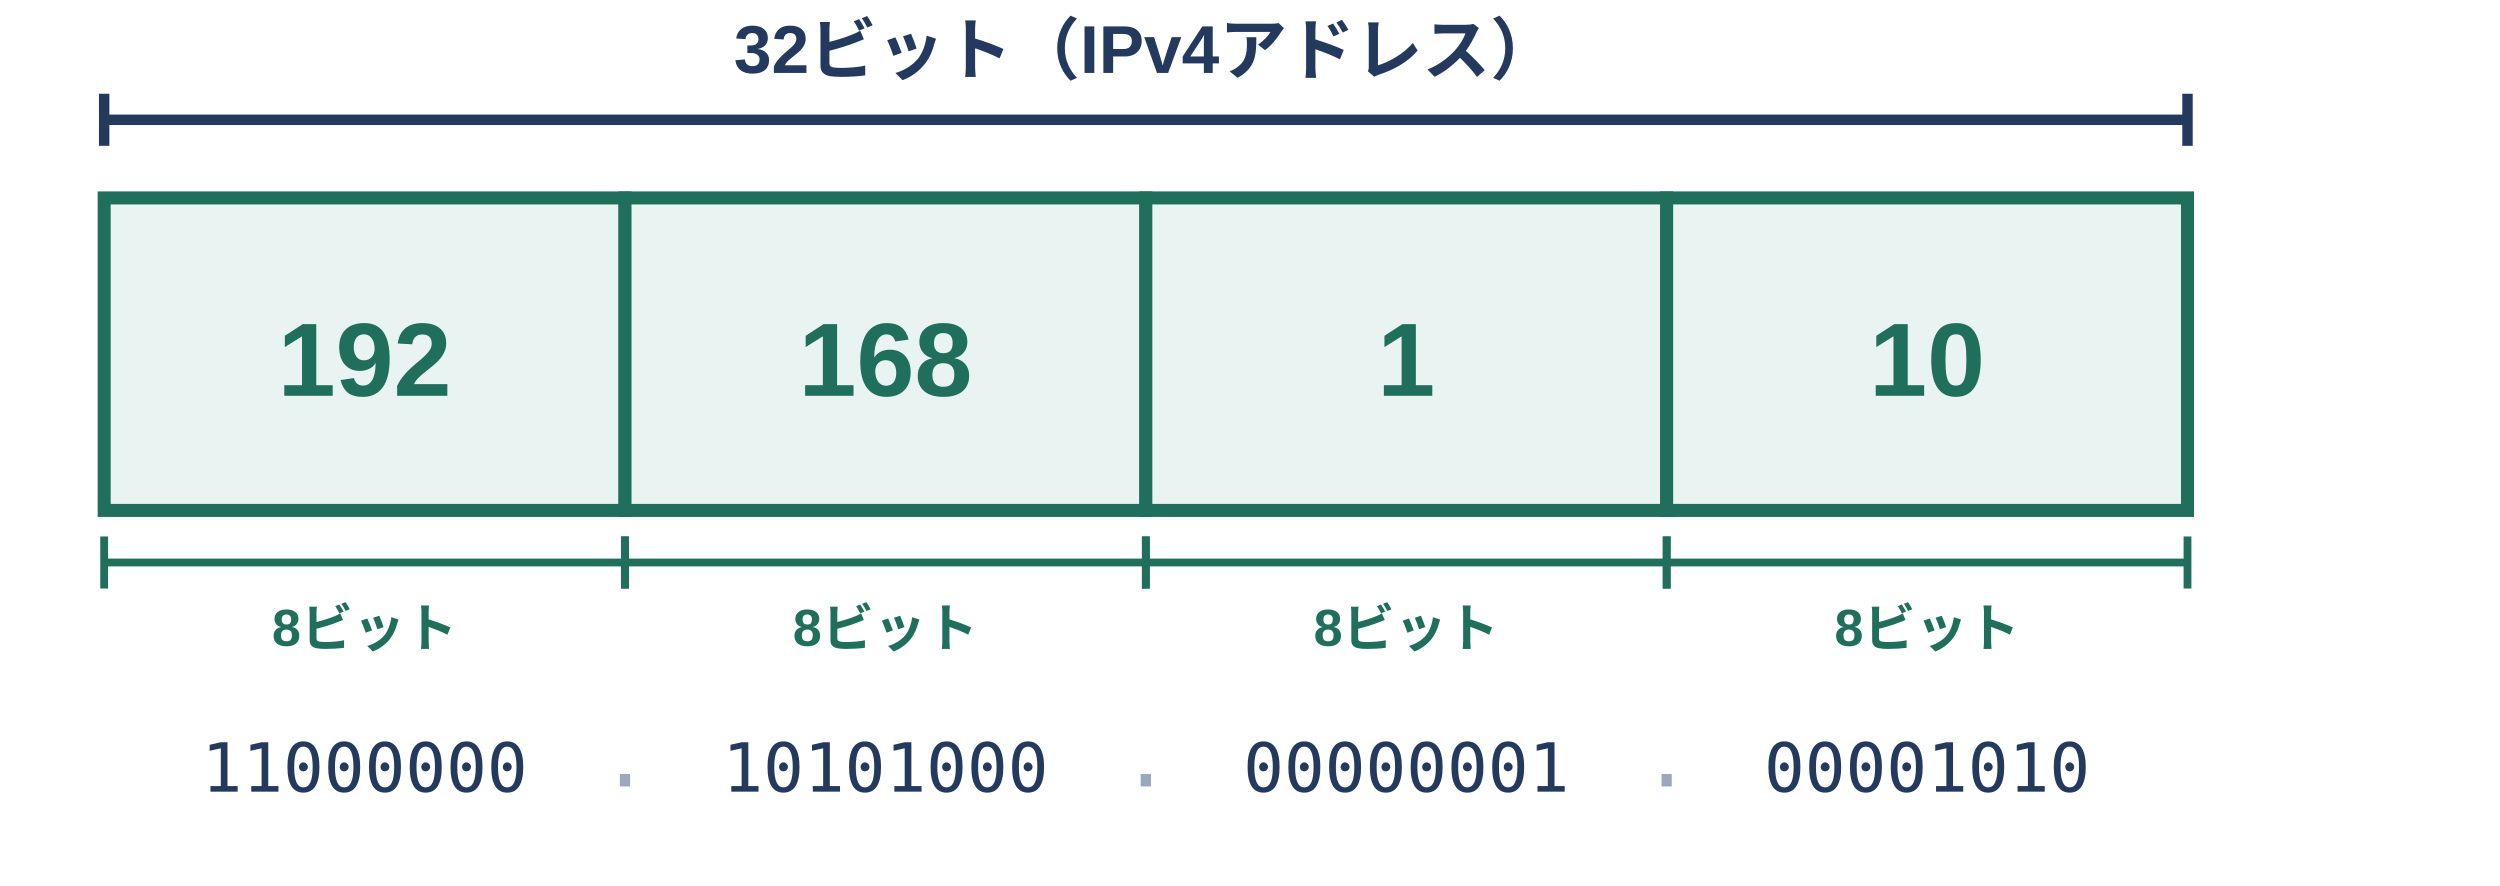
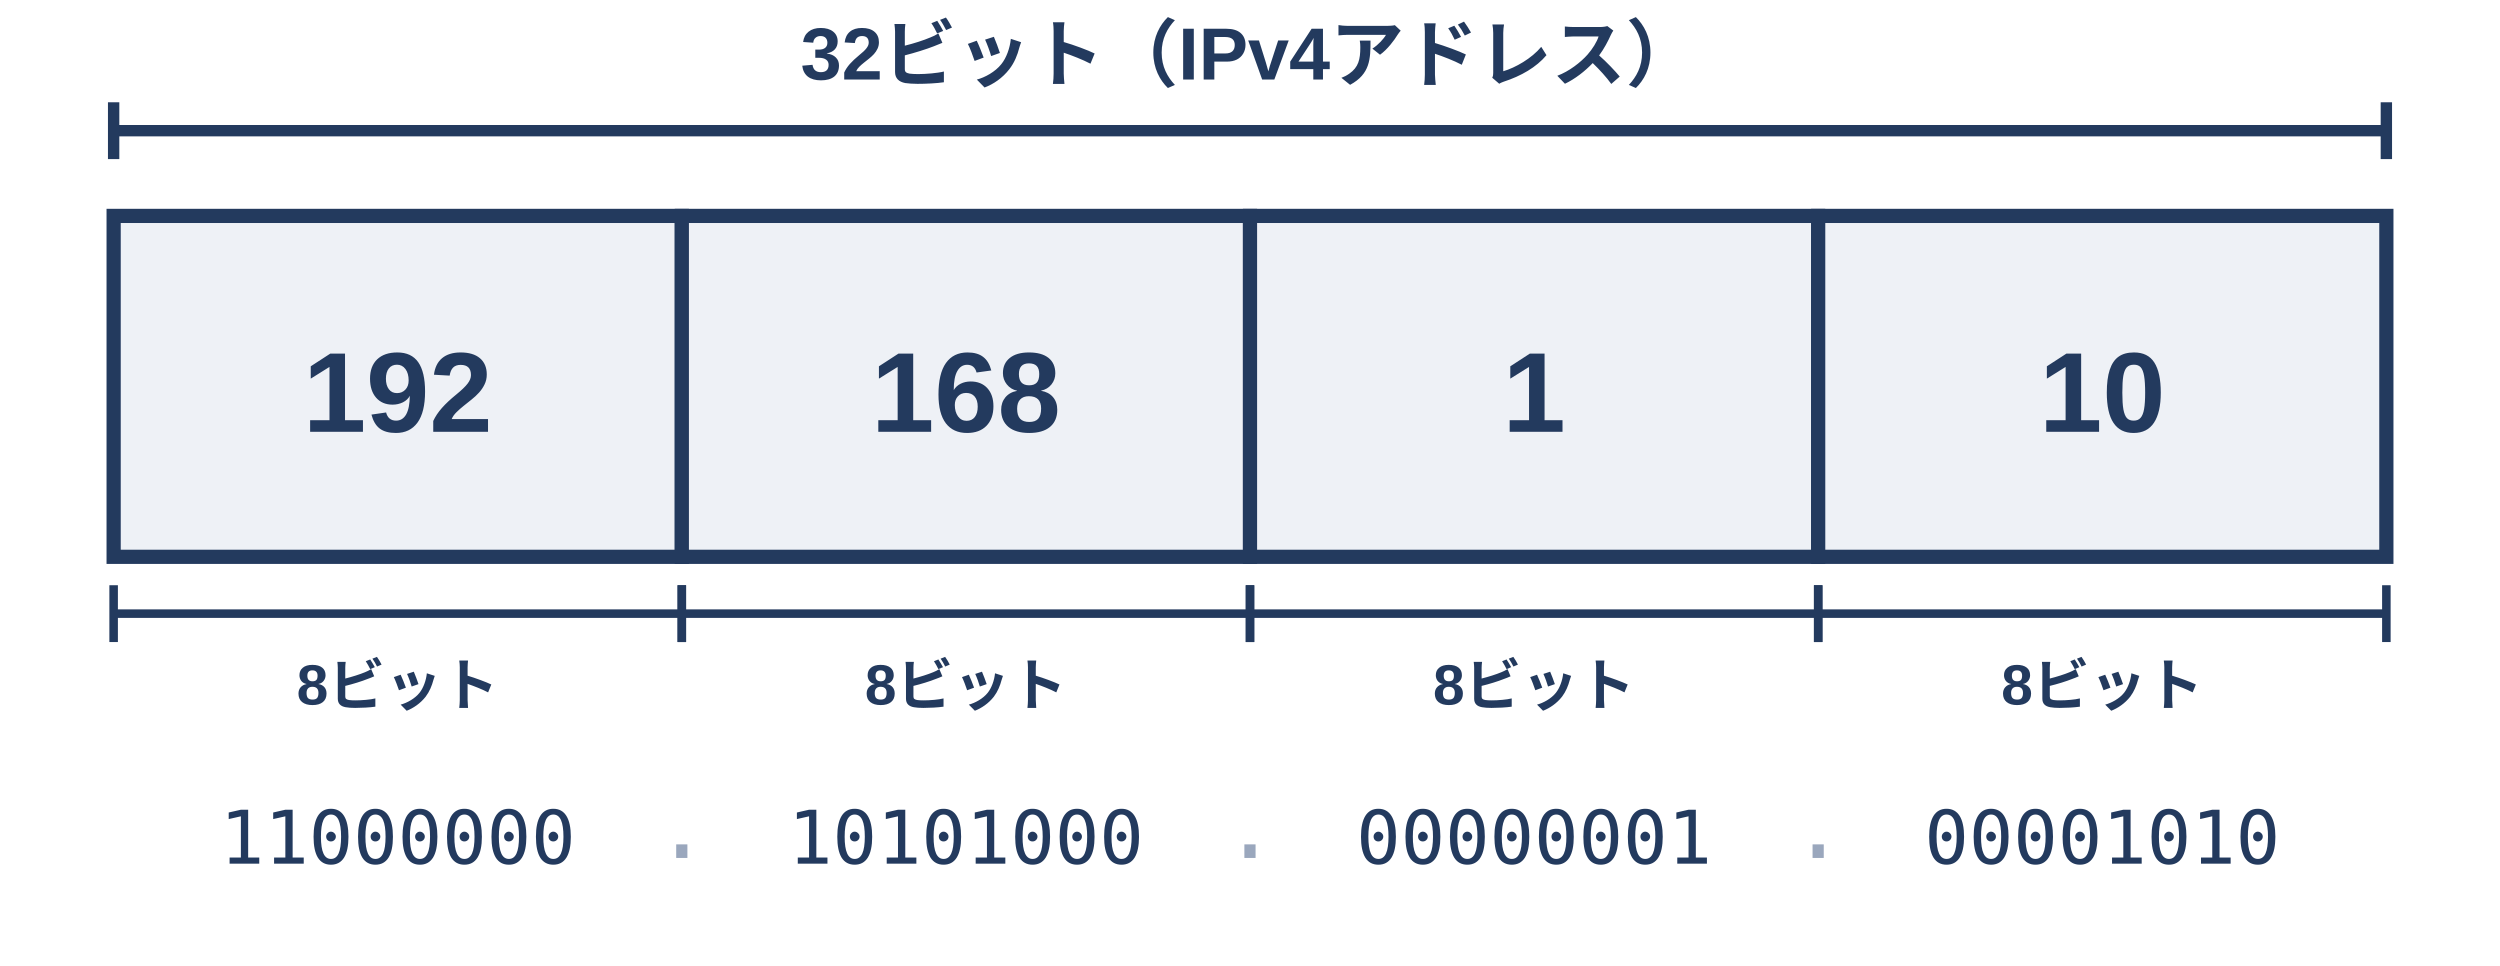
- <svg xmlns="http://www.w3.org/2000/svg" viewBox="0 0 480 170" width="480" height="170">
+ <svg xmlns="http://www.w3.org/2000/svg" viewBox="0 0 440 170" width="440" height="170">
  <line x1="20" y1="18" x2="20" y2="28" stroke="#233a5e" stroke-width="2" />
  <line x1="420" y1="18" x2="420" y2="28" stroke="#233a5e" stroke-width="2" />
  <line x1="20" y1="23" x2="420" y2="23" stroke="#233a5e" stroke-width="2" />
  <text x="220" y="14" text-anchor="middle" font-family="Arial, Helvetica, sans-serif" font-size="13" font-weight="bold" fill="#233a5e">32ビット（IPv4アドレス）</text>
  <g font-family="Arial, Helvetica, sans-serif" font-size="20" font-weight="bold" text-anchor="middle">
-     <rect x="20" y="38" width="100" height="60" fill="#e9f4f2" stroke="#1f6f5c" stroke-width="2.5" />
-     <text x="70" y="76" fill="#1f6f5c">192</text>
-     <rect x="120" y="38" width="100" height="60" fill="#e9f4f2" stroke="#1f6f5c" stroke-width="2.5" />
-     <text x="170" y="76" fill="#1f6f5c">168</text>
-     <rect x="220" y="38" width="100" height="60" fill="#e9f4f2" stroke="#1f6f5c" stroke-width="2.5" />
-     <text x="270" y="76" fill="#1f6f5c">1</text>
-     <rect x="320" y="38" width="100" height="60" fill="#e9f4f2" stroke="#1f6f5c" stroke-width="2.5" />
-     <text x="370" y="76" fill="#1f6f5c">10</text>
+     <rect x="20" y="38" width="100" height="60" fill="#eef1f6" stroke="#233a5e" stroke-width="2.5" />
+     <text x="70" y="76" fill="#233a5e">192</text>
+     <rect x="120" y="38" width="100" height="60" fill="#eef1f6" stroke="#233a5e" stroke-width="2.5" />
+     <text x="170" y="76" fill="#233a5e">168</text>
+     <rect x="220" y="38" width="100" height="60" fill="#eef1f6" stroke="#233a5e" stroke-width="2.5" />
+     <text x="270" y="76" fill="#233a5e">1</text>
+     <rect x="320" y="38" width="100" height="60" fill="#eef1f6" stroke="#233a5e" stroke-width="2.5" />
+     <text x="370" y="76" fill="#233a5e">10</text>
  </g>
-   <g stroke="#1f6f5c" stroke-width="1.5">
+   <g stroke="#233a5e" stroke-width="1.5">
    <line x1="20" y1="103" x2="20" y2="113" />
    <line x1="120" y1="103" x2="120" y2="113" />
    <line x1="20" y1="108" x2="120" y2="108" />
    <line x1="120" y1="103" x2="120" y2="113" />
    <line x1="220" y1="103" x2="220" y2="113" />
    <line x1="120" y1="108" x2="220" y2="108" />
    <line x1="220" y1="103" x2="220" y2="113" />
    <line x1="320" y1="103" x2="320" y2="113" />
    <line x1="220" y1="108" x2="320" y2="108" />
    <line x1="320" y1="103" x2="320" y2="113" />
    <line x1="420" y1="103" x2="420" y2="113" />
    <line x1="320" y1="108" x2="420" y2="108" />
  </g>
-   <g font-family="Arial, Helvetica, sans-serif" font-size="10" font-weight="bold" fill="#1f6f5c" text-anchor="middle">
+   <g font-family="Arial, Helvetica, sans-serif" font-size="10" font-weight="bold" fill="#233a5e" text-anchor="middle">
    <text x="70" y="124">8ビット</text>
    <text x="170" y="124">8ビット</text>
    <text x="270" y="124">8ビット</text>
    <text x="370" y="124">8ビット</text>
  </g>
  <g font-family="monospace" font-size="13" fill="#233a5e" text-anchor="middle">
    <text x="70" y="152">11000000</text>
    <text x="170" y="152">10101000</text>
    <text x="270" y="152">00000001</text>
    <text x="370" y="152">00001010</text>
    <g fill="#9aa7bd" font-size="16">
      <text x="120" y="151">.</text>
      <text x="220" y="151">.</text>
      <text x="320" y="151">.</text>
    </g>
  </g>
</svg>
